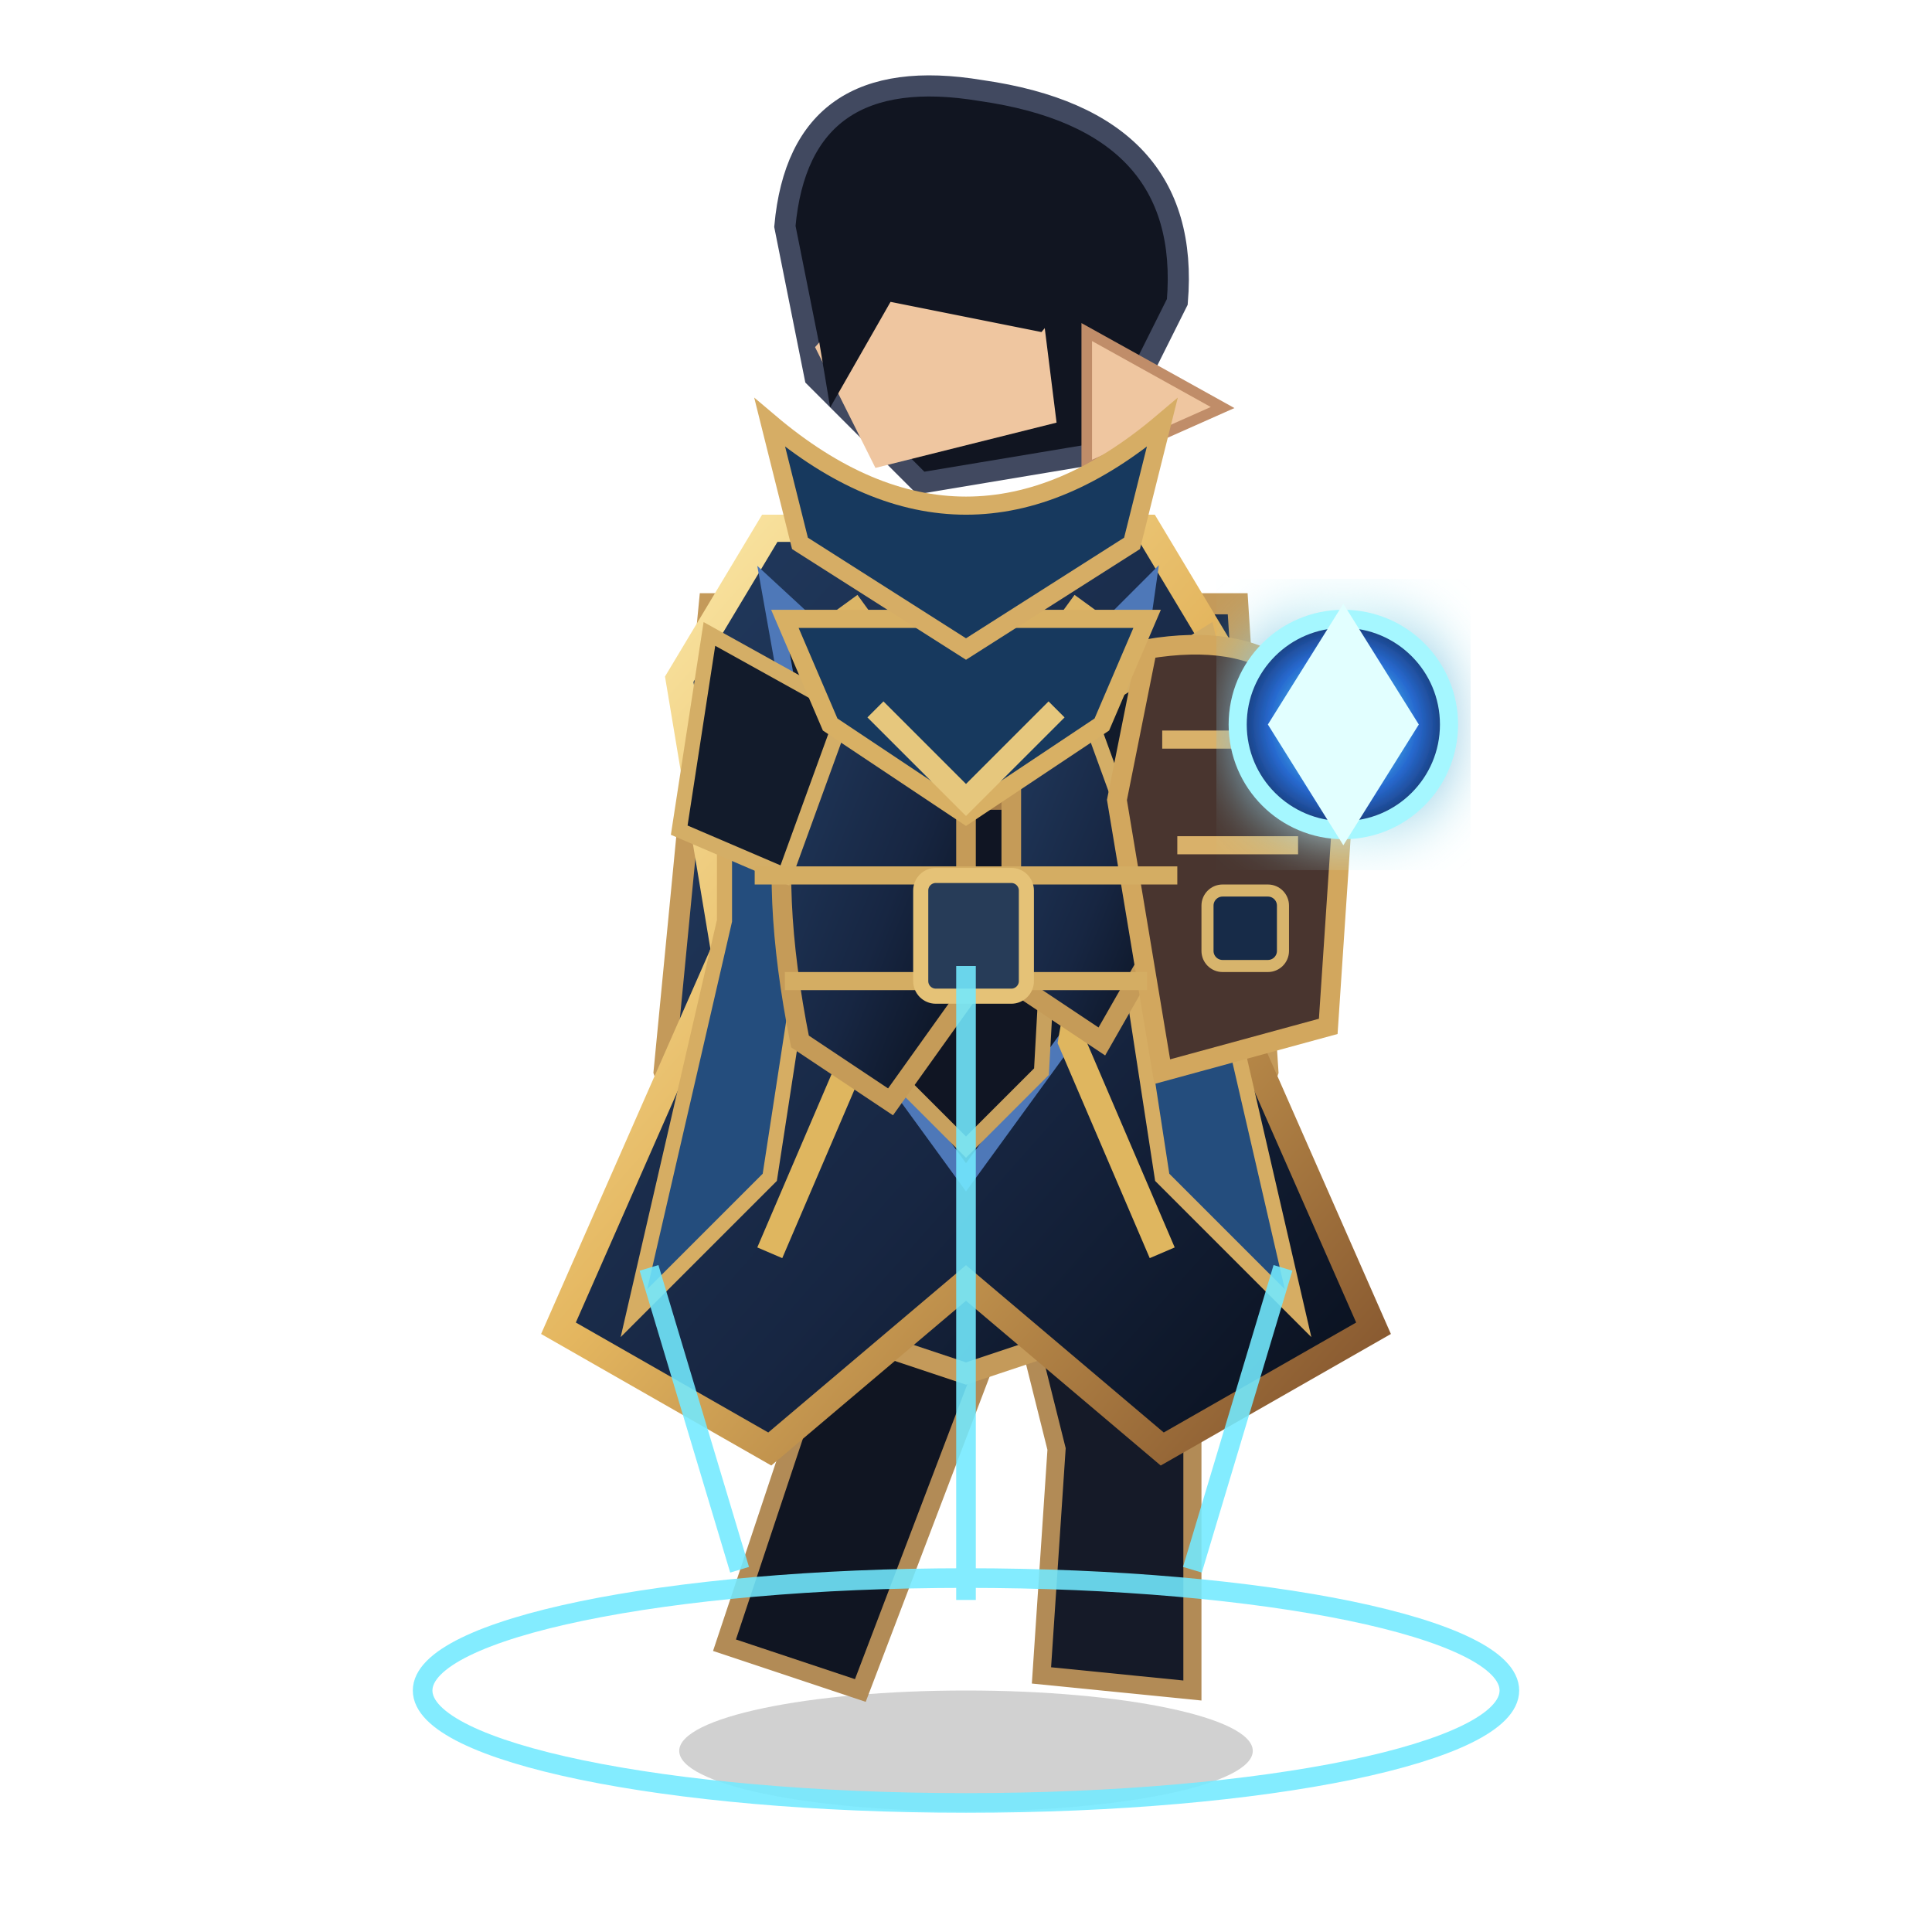
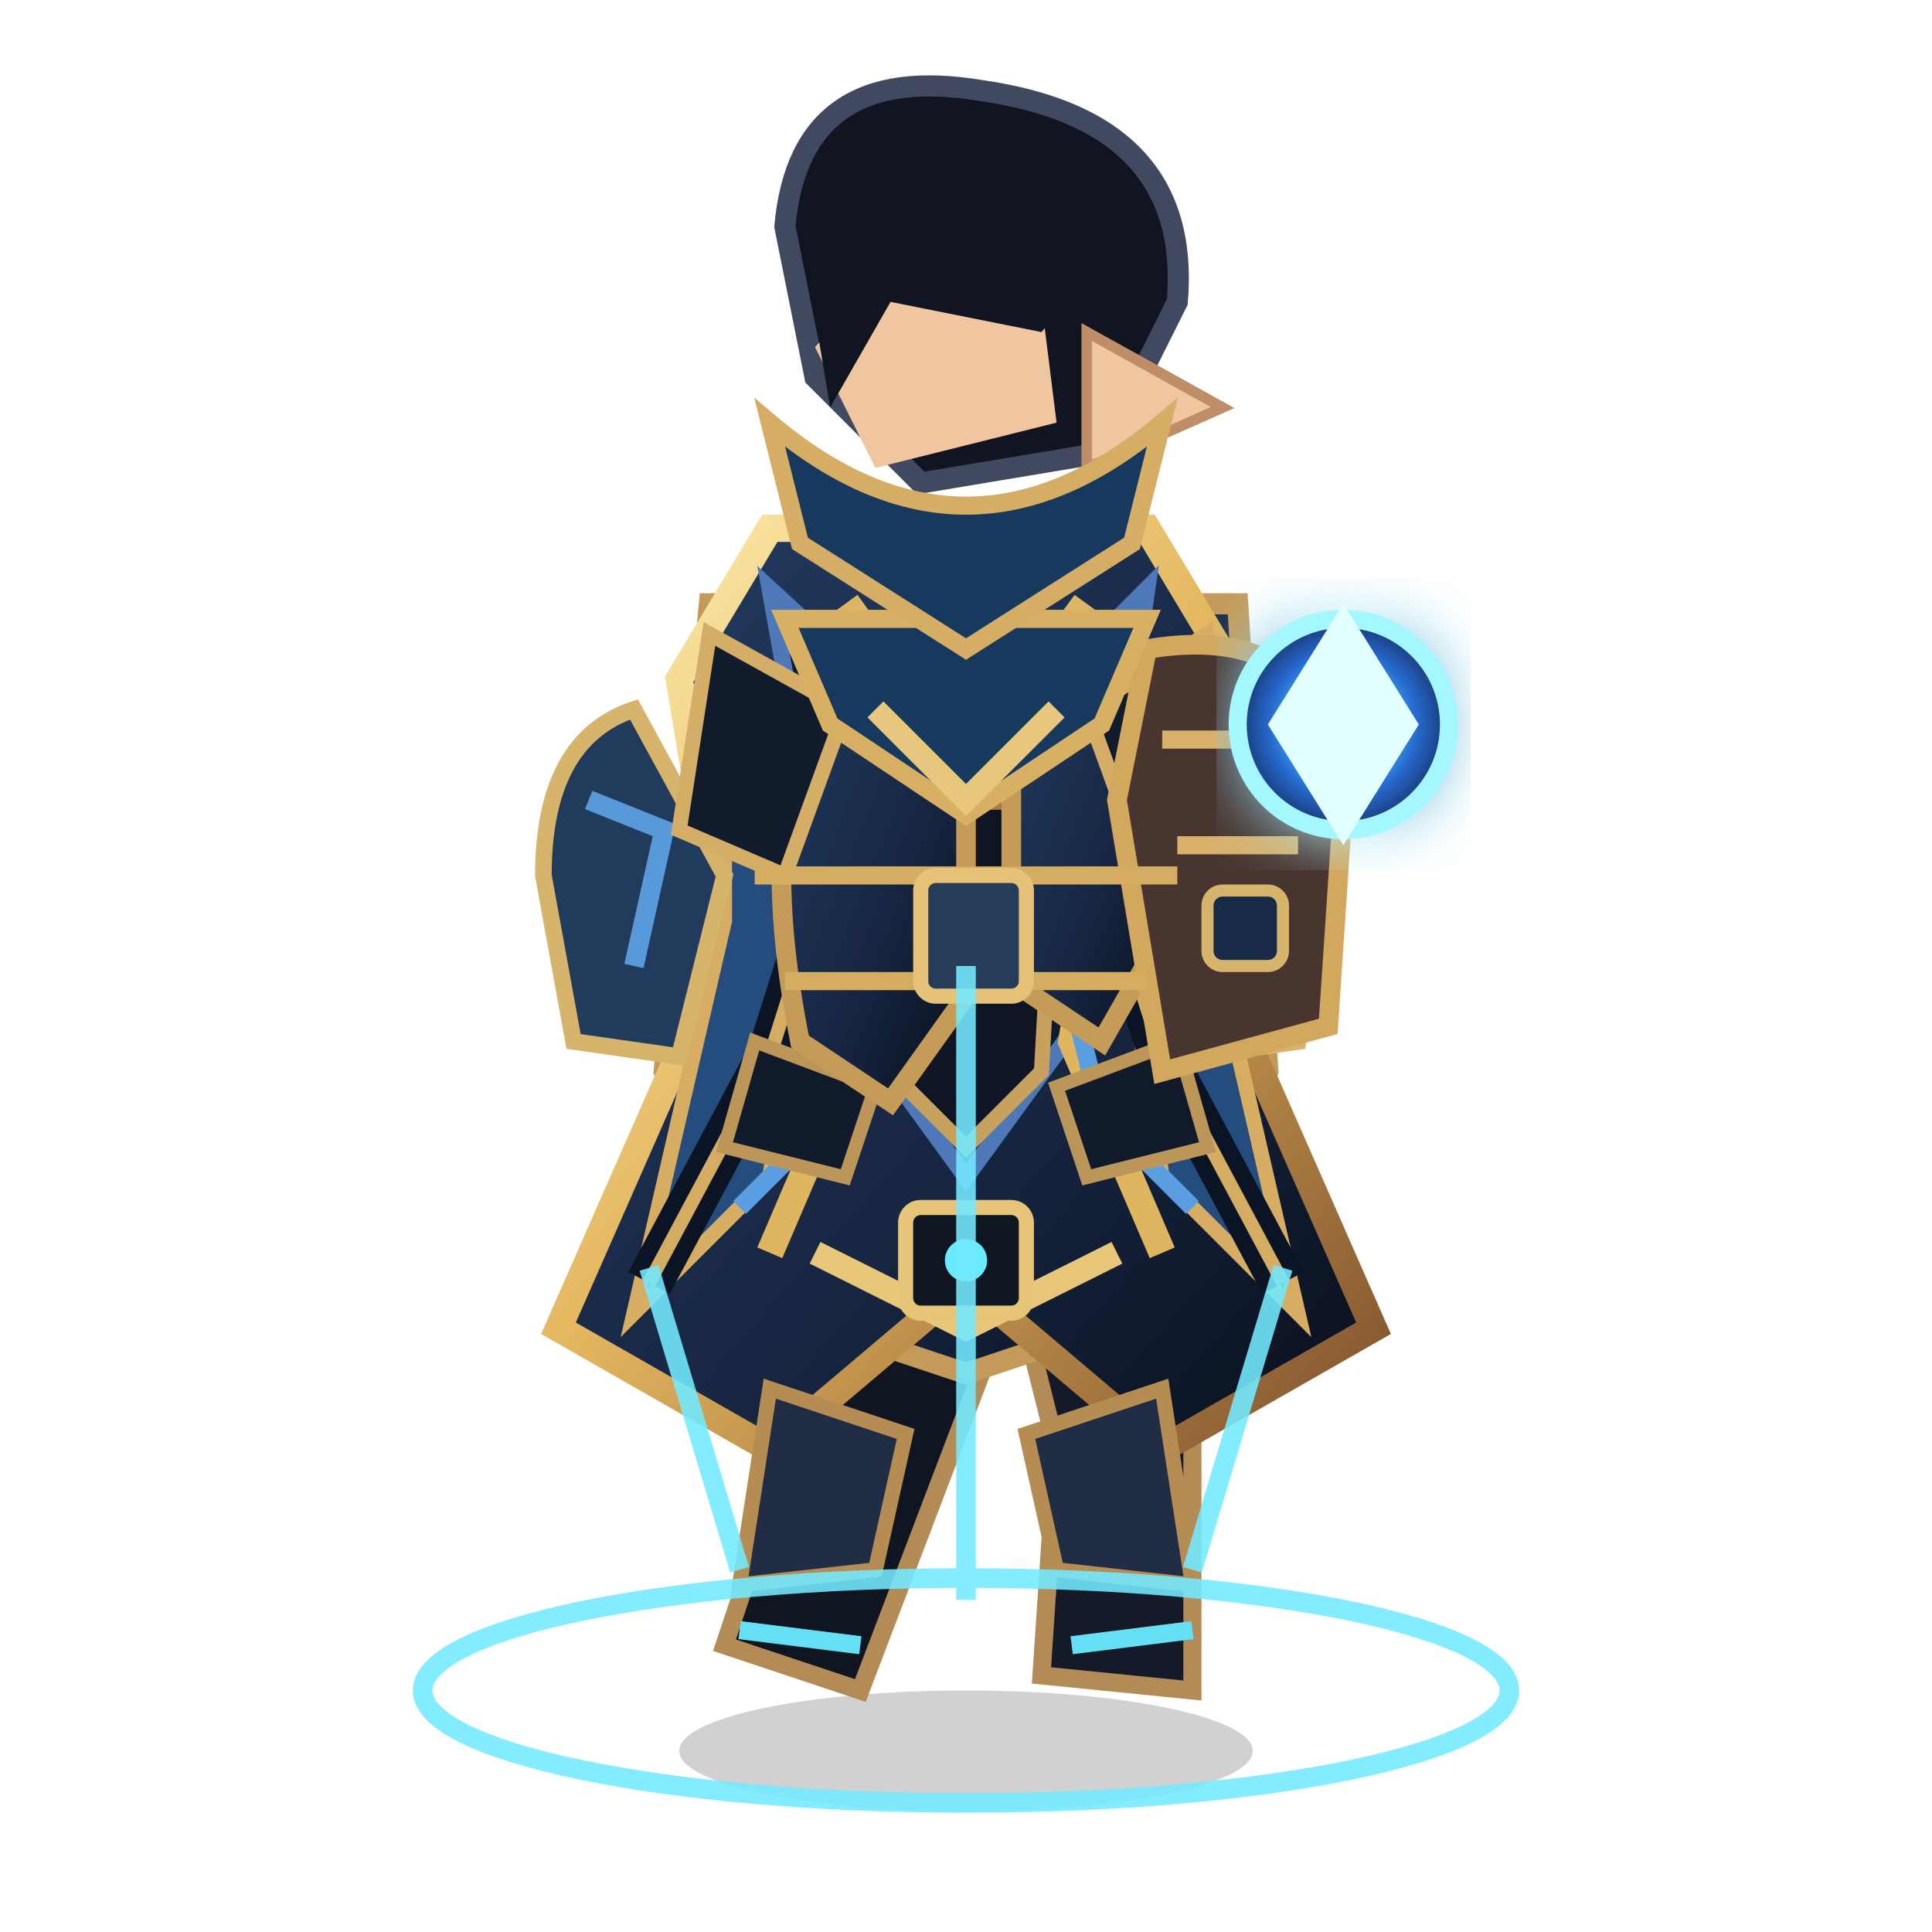
<svg xmlns="http://www.w3.org/2000/svg" width="128" height="128" viewBox="0 0 128 128" role="img" aria-label="Researcher left menuEnter frame 7">
  <defs>
    <linearGradient id="coat" x1="0" y1="0" x2="1" y2="1">
      <stop offset="0" stop-color="#223c61" />
      <stop offset=".58" stop-color="#172642" />
      <stop offset="1" stop-color="#090f1b" />
    </linearGradient>
    <linearGradient id="gold" x1="0" y1="0" x2="1" y2="1">
      <stop stop-color="#fff0b2" />
      <stop offset=".45" stop-color="#e4b65f" />
      <stop offset="1" stop-color="#80512c" />
    </linearGradient>
    <radialGradient id="orb">
      <stop stop-color="#f0ffff" />
      <stop offset=".25" stop-color="#55e9ff" />
      <stop offset=".7" stop-color="#2769cf" />
      <stop offset="1" stop-color="#18366e" />
    </radialGradient>
    <linearGradient id="skin" x1="0" y1="0" x2="1" y2="1">
      <stop stop-color="#ffe0bd" />
      <stop offset="1" stop-color="#efc6a0" />
    </linearGradient>
    <filter id="glow">
      <feGaussianBlur stdDeviation="2.1" result="b" />
      <feMerge>
        <feMergeNode in="b" />
        <feMergeNode in="SourceGraphic" />
      </feMerge>
    </filter>
  </defs>
  <ellipse cx="64" cy="116" rx="19" ry="4" fill="#000" opacity=".18" />
  <g opacity="1">
    <g transform="translate(0 0)">
      <path d="M55 74 L53 94 L48 109 L57 112 L65 91 L66 75 Z" fill="#101522" stroke="#b28b56" stroke-width="1.2" />
      <path d="M65 76 L70 96 L69 111 L79 112 L79 94 L74 74 Z" fill="#151a28" stroke="#b28b56" stroke-width="1.2" />
      <path d="M47 40 L82 40 L84 71 L79 86 L64 91 L49 86 L44 71 Z" fill="url(#coat)" stroke="#c49a5a" stroke-width="1.4" />
      <path d="M51 35 L76 35 L82 45 L80 63 L91 88 L77 96 L64 85 L51 96 L37 88 L48 63 L45 45 Z" fill="url(#coat)" stroke="url(#gold)" stroke-width="1.8" />
      <path d="M51 39 L64 51 L76 39 L72 67 L64 78 L56 67 Z" fill="#101b2d" stroke="#4e78b8" stroke-width="1.1" />
      <path d="M48 49 L55 52 L51 78 L42 87 L48 61 Z M78 49 L73 52 L77 78 L86 87 L80 61 Z" fill="#244d7d" stroke="#d6ad63" stroke-width="1" />
      <path d="M56 40 L64 51 L72 40" fill="none" stroke="#dcb566" stroke-width="2" />
      <path d="M58 53 L70 53 L69 71 L64 76 L59 71 Z" fill="#101523" stroke="#c8a15e" stroke-width="1" />
      <path d="M53 46 L57 69 L51 83 M75 46 L71 69 L77 83" fill="none" stroke="#dfb65f" stroke-width="1.8" />
      <path d="M47 53 L81 53" stroke="#a47b47" stroke-width="1.3" />
+       <path d="M47 44 L57 51 L51 70 L43 85 M81 44 L71 51 L77 70 L85 85" fill="none" stroke="#0a1425" stroke-width="3.1" />
+       <path d="M47 44 L57 51 L51 70 L43 85 M81 44 L71 51 L77 70 L85 85" fill="none" stroke="#d4ad63" stroke-width=".9" />
+       <path d="M54 54 L59 58 L55 74 L49 80 M74 54 L69 58 L73 74 L79 80" fill="none" stroke="#5b9de1" stroke-width="1.2" />
+       <path d="M54 83 L64 88 L74 83" fill="none" stroke="#e8c77b" stroke-width="1.6" />
+       <rect x="60" y="80" width="8" height="7" rx="1" fill="#101522" stroke="#e7c578" stroke-width="1" />
+       <circle cx="64" cy="83.5" r="1.4" fill="#69eaff" />
+       <path d="M42 47 Q36 49 36 58 L38 69 L45 70 L48 58 Z" fill="#213b5d" stroke="#d7b46c" stroke-width="1.1" />
+       <path d="M39 53 L44 55 L42 64" fill="none" stroke="#5799d9" stroke-width="1.3" />
+       <path d="M81 47 Q88 49 88 58 L86 69 L79 70 L76 58 Z" fill="#172944" stroke="#d7b46c" stroke-width="1.1" />
+       <path d="M80 54 L85 56 L83 64" fill="none" stroke="#5799d9" stroke-width="1.3" />
+       <path d="M50 69 L58 72 L56 78 L48 76 Z M70 72 L78 69 L80 76 L72 78 Z" fill="#111a2a" stroke="#bc9558" stroke-width=".9" />
+       <path d="M51 92 L60 95 L58 104 L49 105 Z M68 95 L77 92 L79 105 L70 104 Z" fill="#202d44" stroke="#b58d53" stroke-width="1" />
+       <path d="M49 108 L57 109 M71 109 L79 108" stroke="#64dff4" stroke-width="1.2" />
      <path d="M58 42 Q49 49 53 69 L59 73 L64 66 L64 49 Z" fill="url(#coat)" stroke="#c59b58" stroke-width="1.3" />
      <path d="M70 43 Q80 48 77 62 L73 69 L67 65 L67 50 Z" fill="url(#coat)" stroke="#c59b58" stroke-width="1.3" />
      <path d="M47 42 L56 47 L52 58 L45 55 Z M80 42 L72 47 L76 58 L83 55 Z" fill="#121b2b" stroke="#d4ae66" stroke-width="1" />
      <path d="M76 43 Q88 41 89 53 L88 68 L77 71 L74 53 Z" fill="#49352f" stroke="#d2a75e" stroke-width="1.3" />
      <path d="M77 49 L87 49 M78 56 L86 56" stroke="#d9b16a" stroke-width="1.2" />
      <rect x="80" y="59" width="5" height="5" rx="1" fill="#172b48" stroke="#d7b46c" stroke-width=".8" />
      <path d="M52 41 L76 41 L73 48 L64 54 L55 48 Z" fill="#17395e" stroke="#d8b064" stroke-width="1.2" />
      <path d="M58 47 L64 53 L70 47" fill="none" stroke="#e6c77d" stroke-width="1.5" />
      <path d="M50 58 L78 58 M52 65 L76 65" stroke="#d4ad63" stroke-width="1.2" />
      <rect x="61" y="58" width="7" height="8" rx="1" fill="#273c58" stroke="#e5c277" stroke-width="1" />
      <path d="M52 15 Q53 4 65 6 Q79 8 78 20 L73 30 L61 32 L54 25 Z" fill="#111521" stroke="#414960" stroke-width="1.4" />
      <path d="M72 22 L81 27 L72 31 Z" fill="#efc6a0" stroke="#c08d69" stroke-width=".7" />
      <path d="M54 23 Q60 16 69 20 L70 28 L58 31 Z" fill="#efc6a0" />
      <path d="M53 15 Q63 5 74 16 L69 22 L59 20 L55 27 Z" fill="#111521" />
      <path d="M51 28 Q64 39 77 28 L75 36 L64 43 L53 36 Z" fill="#17395e" stroke="#d6ad65" stroke-width="1.2" />
      <g filter="url(#glow)">
        <circle cx="89" cy="48" r="7" fill="url(#orb)" stroke="#a5f7ff" stroke-width="1.2" />
        <path d="M84 48 L89 40 L94 48 L89 56 Z" fill="#e2ffff" />
      </g>
    </g>
    <g fill="none" stroke="#72eaff" stroke-width="1.3" opacity="0.88">
      <ellipse cx="64" cy="112" rx="36" ry="7.45" />
      <path d="M64 106 L64 64 M49 104 L43 84 M79 104 L85 84" />
    </g>
  </g>
</svg>
